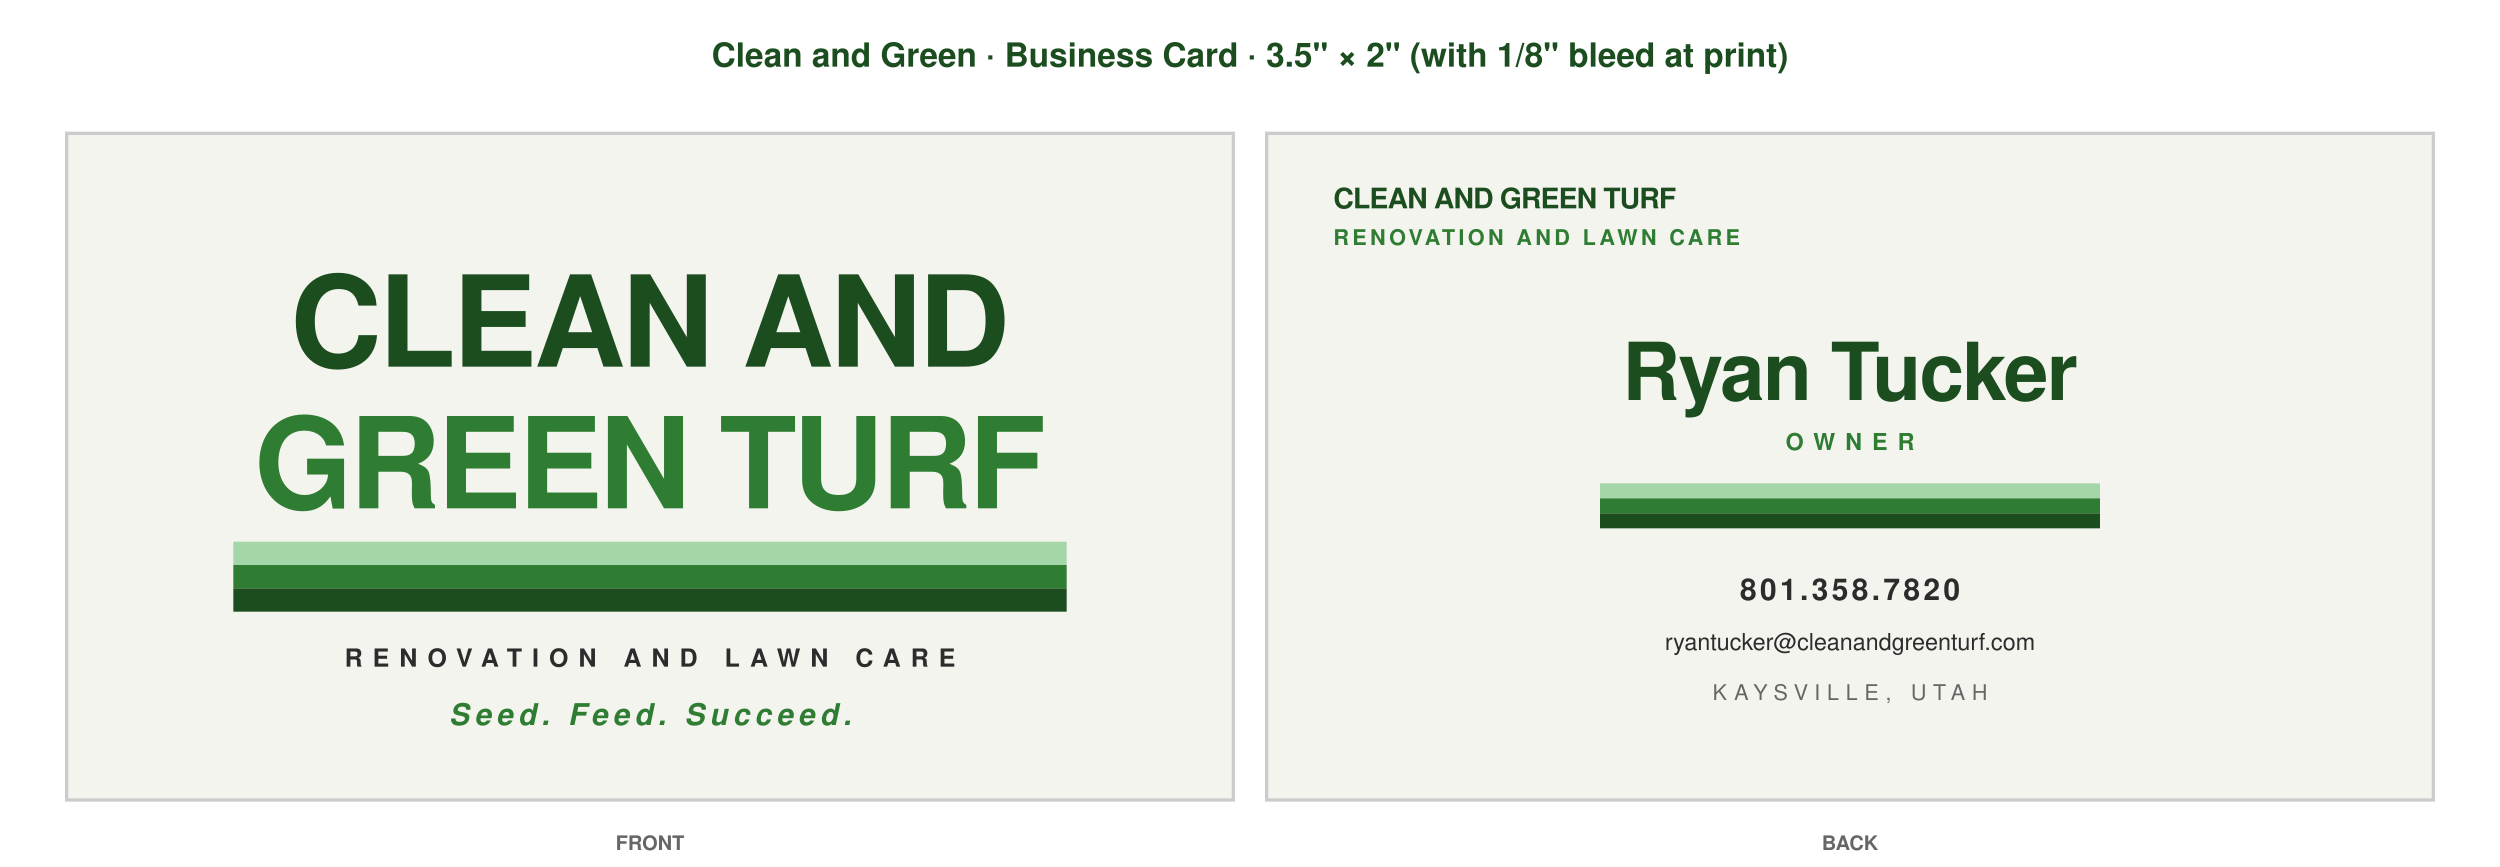
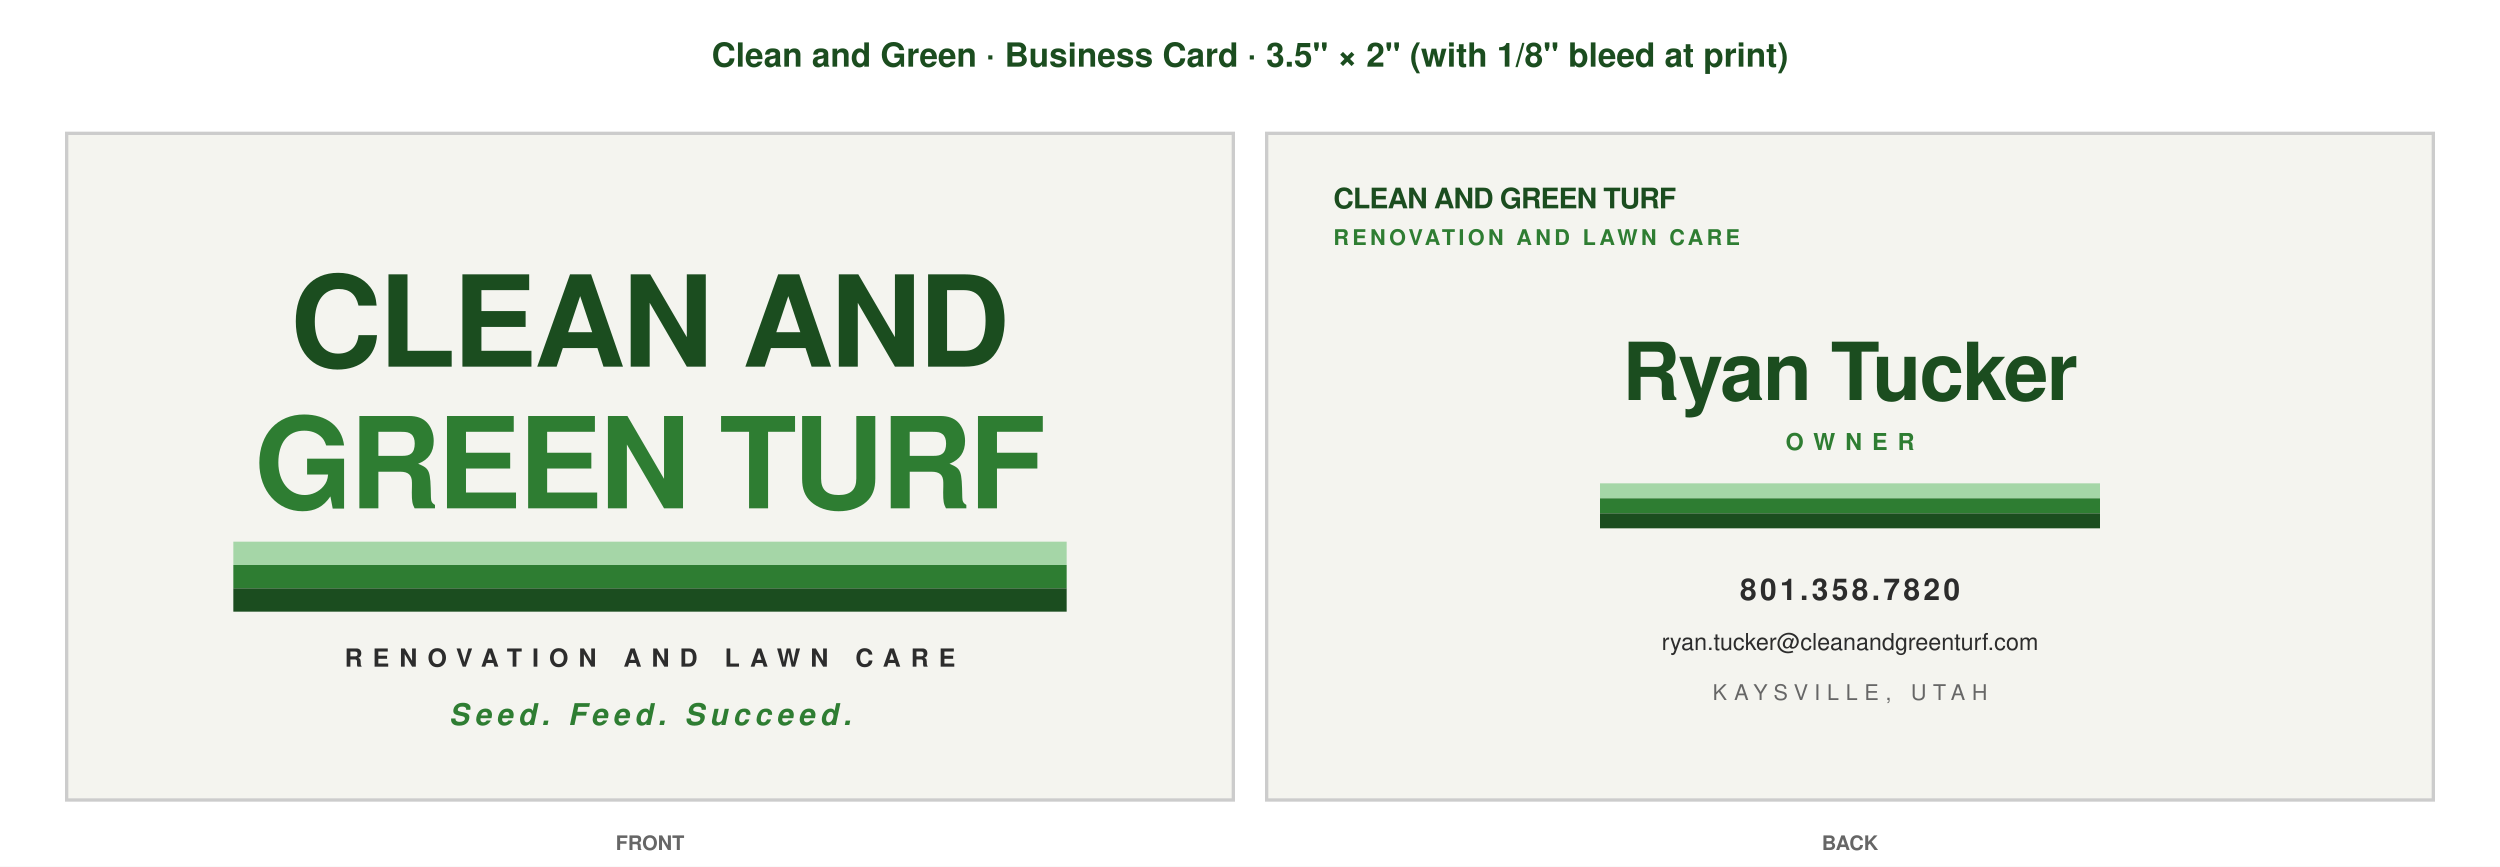
<svg xmlns="http://www.w3.org/2000/svg" viewBox="0 0 1500 520">
  <rect width="1500" height="520" fill="#FFFFFF" />
  <text x="750" y="40" text-anchor="middle" font-family="Helvetica, Arial, sans-serif" font-size="20" font-weight="700" fill="#1B4D1F">Clean and Green  ·  Business Card  ·  3.5" × 2" (with 1/8" bleed at print)</text>
  <g transform="translate(40,80)">
    <rect width="700" height="400" fill="#F4F4EF" stroke="#CCC" stroke-width="2" />
    <text x="350" y="140" text-anchor="middle" font-family="Helvetica" font-size="76" font-weight="900" fill="#1B4D1F" letter-spacing="-2">CLEAN AND</text>
    <text x="350" y="225" text-anchor="middle" font-family="Helvetica" font-size="76" font-weight="900" fill="#2E7D32" letter-spacing="-2">GREEN TURF</text>
    <rect x="100" y="245" width="500" height="14" fill="#A5D6A7" />
    <rect x="100" y="259" width="500" height="14" fill="#2E7D32" />
    <rect x="100" y="273" width="500" height="14" fill="#1B4D1F" />
    <text x="350" y="320" text-anchor="middle" font-family="Helvetica" font-size="15" font-weight="700" letter-spacing="6" fill="#2C2C2C">RENOVATION AND LAWN CARE</text>
    <text x="350" y="355" text-anchor="middle" font-family="Helvetica" font-style="italic" font-size="18" font-weight="700" letter-spacing="3" fill="#2E7D32">Seed.  Feed.  Succeed.</text>
    <text x="350" y="430" text-anchor="middle" font-family="Helvetica" font-size="12" font-weight="700" fill="#666">FRONT</text>
  </g>
  <g transform="translate(760,80)">
    <rect width="700" height="400" fill="#F4F4EF" stroke="#CCC" stroke-width="2" />
    <g transform="translate(40,45)">
      <text x="0" y="0" font-family="Helvetica" font-size="17" font-weight="900" fill="#1B4D1F" letter-spacing="-0.5">CLEAN AND GREEN TURF</text>
      <text x="0" y="22" font-family="Helvetica" font-size="13" font-weight="700" letter-spacing="2" fill="#2E7D32">RENOVATION AND LAWN CARE</text>
    </g>
    <text x="350" y="160" text-anchor="middle" font-family="Helvetica" font-size="48" font-weight="900" fill="#1B4D1F" letter-spacing="-1">Ryan Tucker</text>
    <text x="350" y="190" text-anchor="middle" font-family="Helvetica" font-size="14" font-weight="700" letter-spacing="6" fill="#2E7D32">OWNER</text>
    <rect x="200" y="210" width="300" height="9" fill="#A5D6A7" />
    <rect x="200" y="219" width="300" height="9" fill="#2E7D32" />
    <rect x="200" y="228" width="300" height="9" fill="#1B4D1F" />
    <text x="350" y="280" text-anchor="middle" font-family="Helvetica" font-size="18" font-weight="700" fill="#2C2C2C" letter-spacing="2">801.358.7820</text>
-     <text x="350" y="310" text-anchor="middle" font-family="Helvetica" font-size="14" fill="#2C2C2C">ryantucker@cleanandgreenturf.com</text>
+     <text x="350" y="310" text-anchor="middle" font-family="Helvetica" font-size="14" fill="#2C2C2C">ryan.tucker@cleanandgreenturf.com</text>
    <text x="350" y="340" text-anchor="middle" font-family="Helvetica" font-size="13" letter-spacing="4" fill="#666">KAYSVILLE,  UTAH</text>
    <text x="350" y="430" text-anchor="middle" font-family="Helvetica" font-size="12" font-weight="700" fill="#666">BACK</text>
  </g>
</svg>
